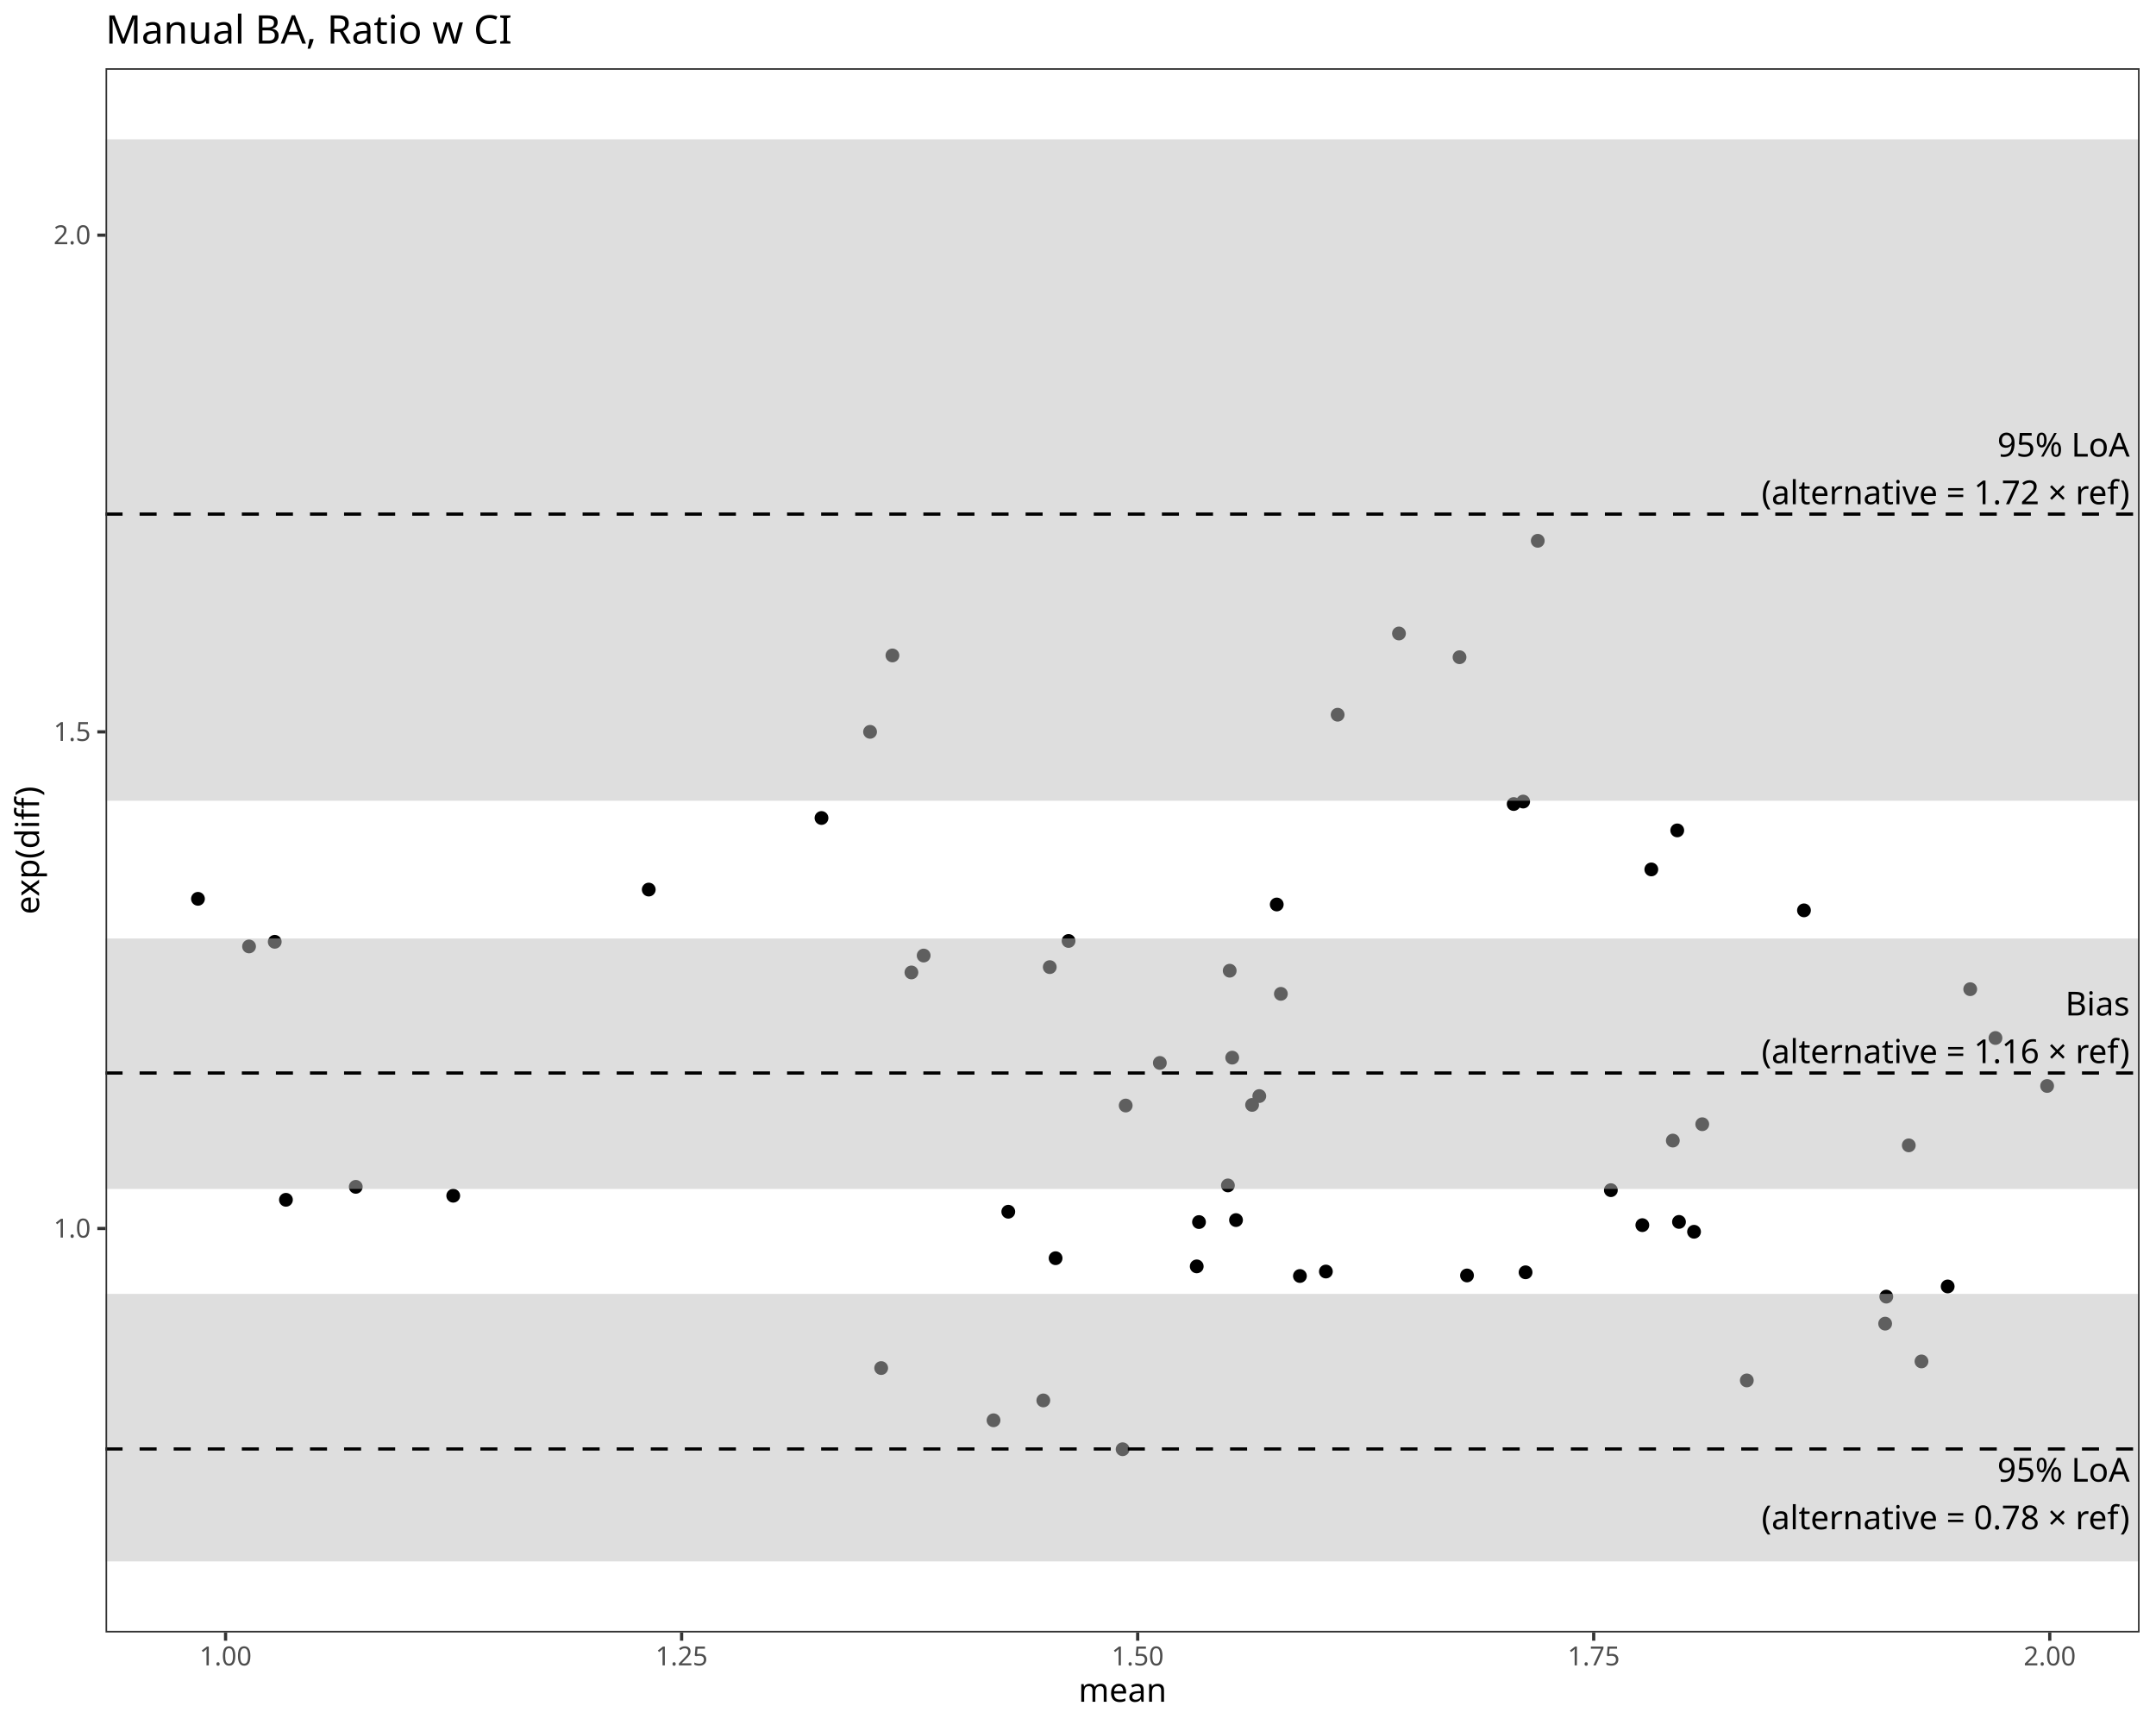
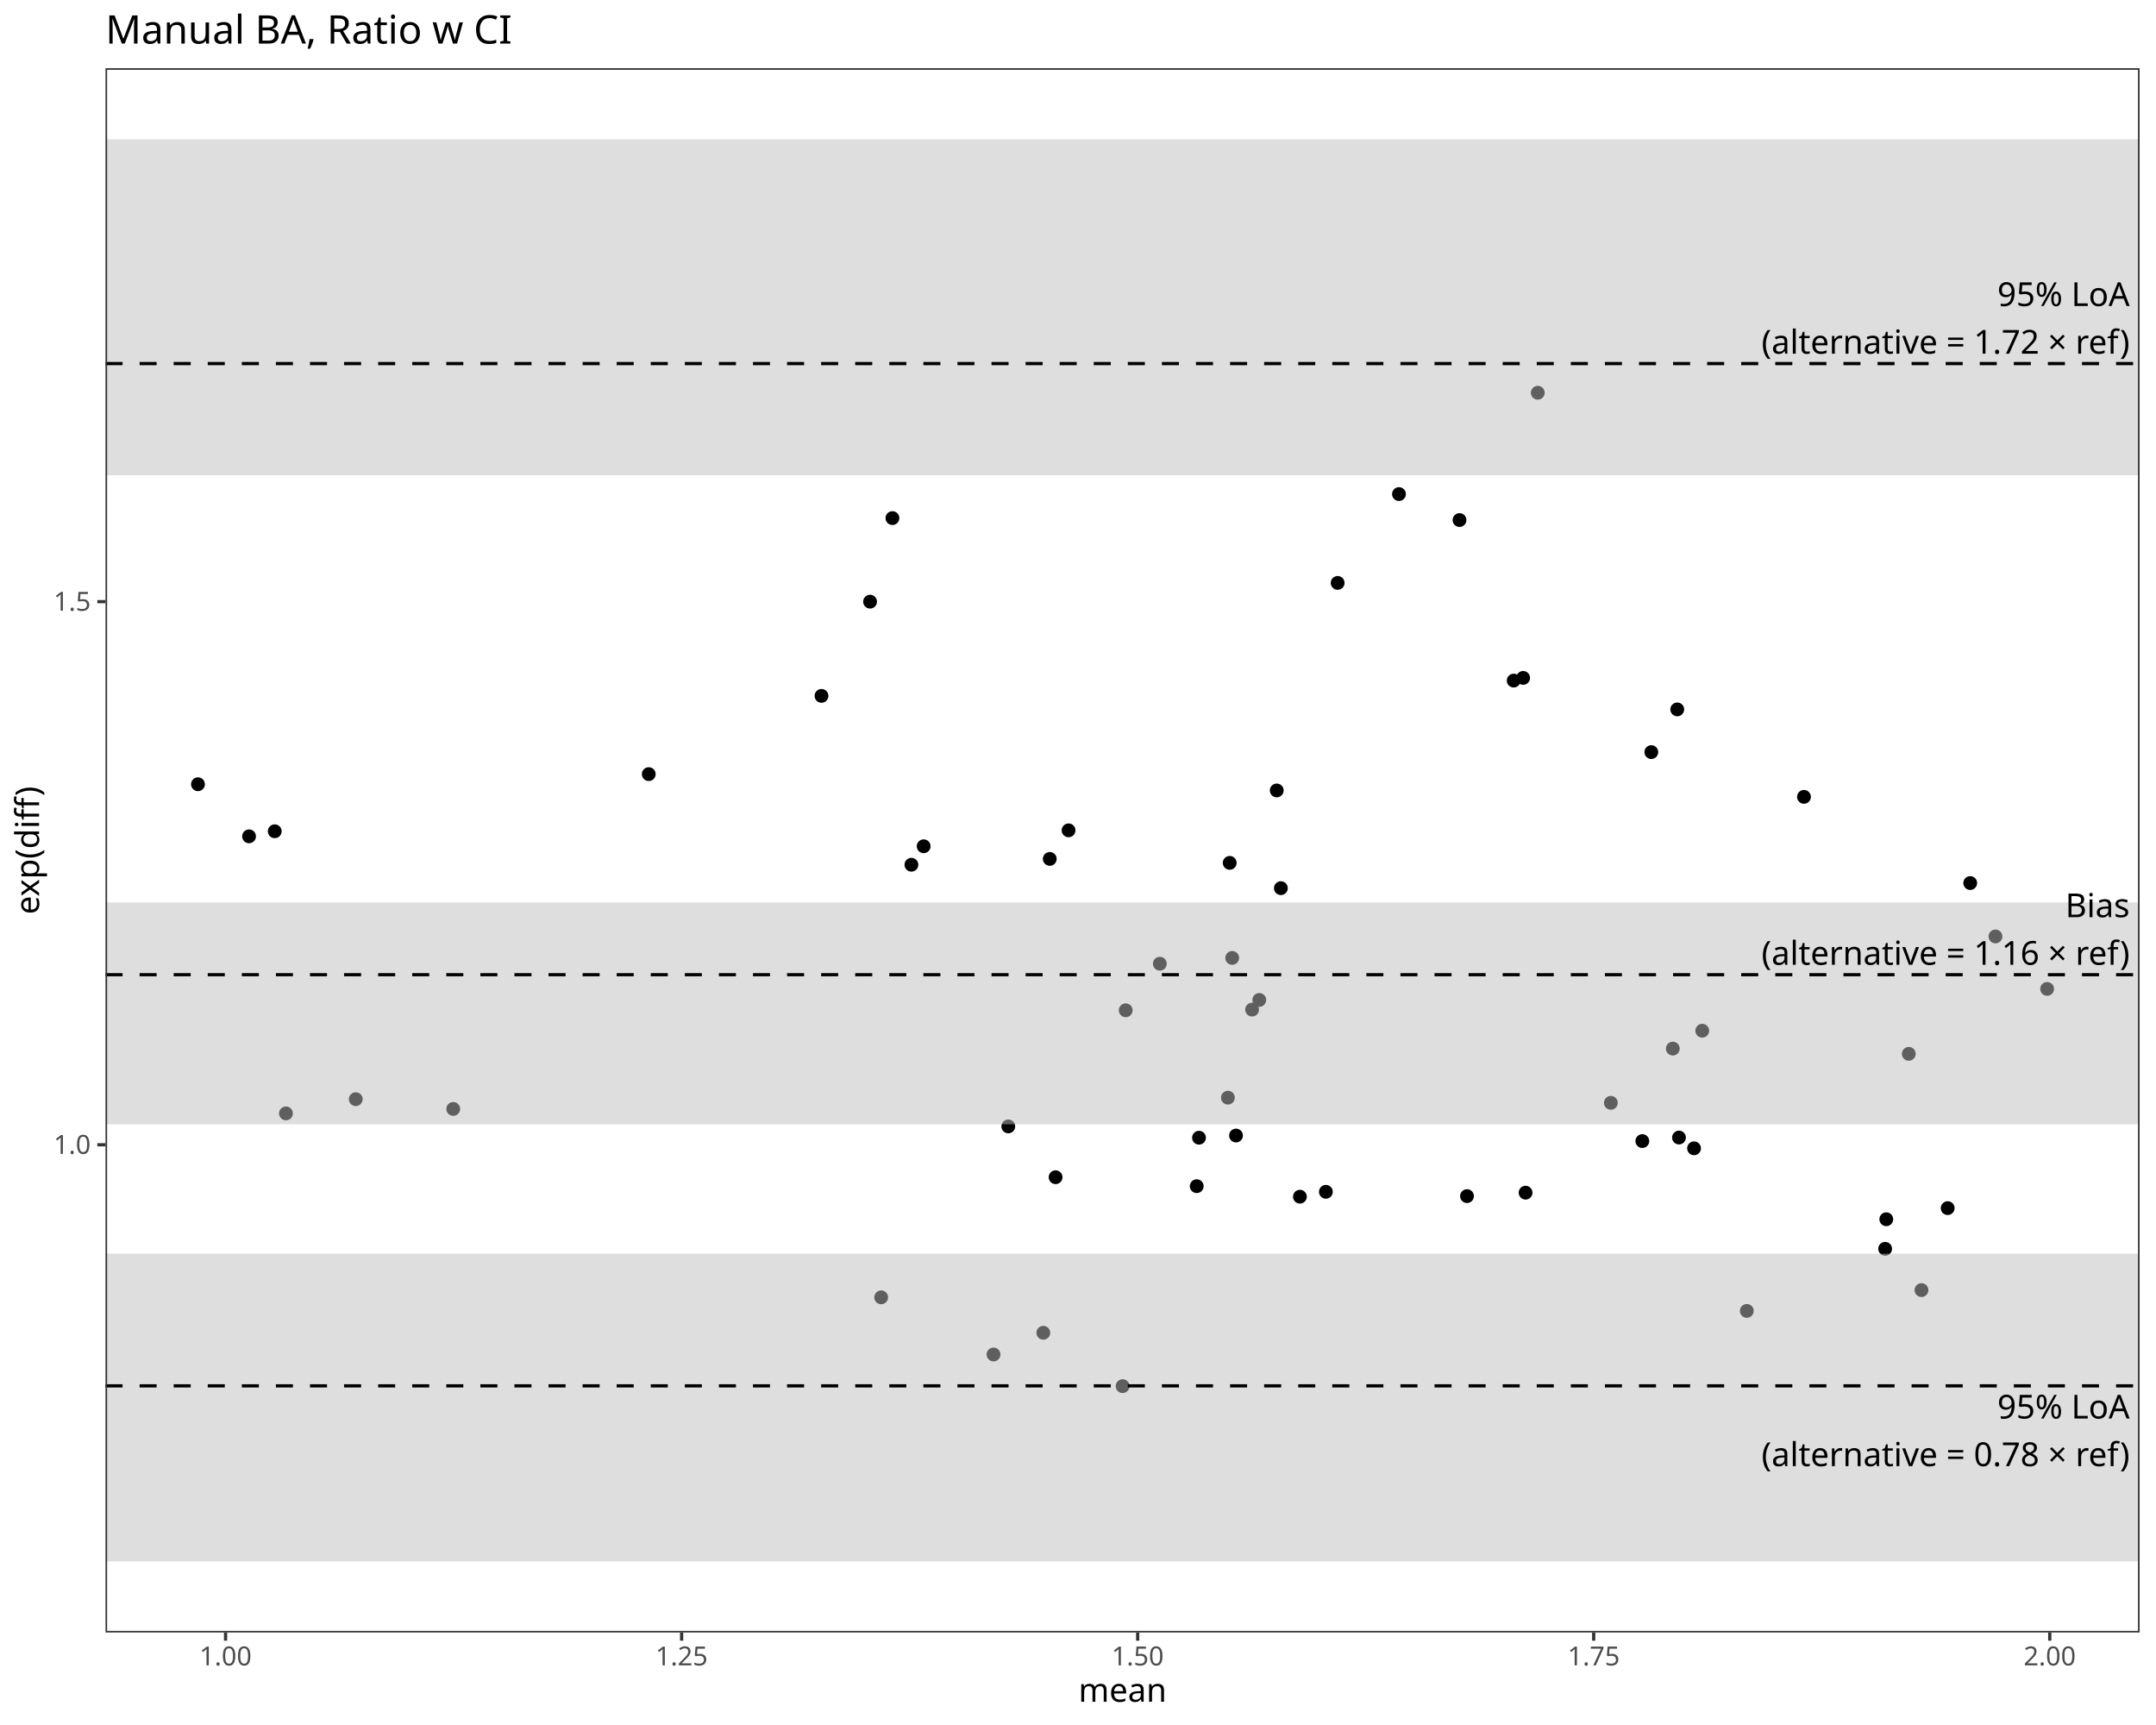
<svg xmlns="http://www.w3.org/2000/svg" class="svglite" data-engine-version="2.0" width="720.00pt" height="576.00pt" viewBox="0 0 720.00 576.00">
  <defs>
    <style type="text/css">
    .svglite line, .svglite polyline, .svglite polygon, .svglite path, .svglite rect, .svglite circle {
      fill: none;
      stroke: #000000;
      stroke-linecap: round;
      stroke-linejoin: round;
      stroke-miterlimit: 10.00;
    }
  </style>
  </defs>
  <rect width="100%" height="100%" style="stroke: none; fill: #FFFFFF;" />
  <defs>
    <clipPath id="cpMC4wMHw3MjAuMDB8MC4wMHw1NzYuMDA=">
      <rect x="0.00" y="0.00" width="720.00" height="576.00" />
    </clipPath>
  </defs>
  <g clip-path="url(#cpMC4wMHw3MjAuMDB8MC4wMHw1NzYuMDA=)">
    <rect x="0.00" y="0.00" width="720.00" height="576.00" style="stroke-width: 1.07; stroke: #FFFFFF; fill: #FFFFFF;" />
  </g>
  <defs>
    <clipPath id="cpMzUuMjR8NzE0LjUyfDIyLjc4fDU0NS4xMQ==">
      <rect x="35.24" y="22.78" width="679.28" height="522.33" />
    </clipPath>
  </defs>
  <g clip-path="url(#cpMzUuMjR8NzE0LjUyfDIyLjc4fDU0NS4xMQ==)">
    <rect x="35.24" y="22.78" width="679.28" height="522.33" style="stroke-width: 1.07; stroke: none; fill: #FFFFFF;" />
-     <circle cx="666.39" cy="346.60" r="1.95" style="stroke-width: 0.71; fill: #000000;" />
-     <circle cx="602.44" cy="303.98" r="1.95" style="stroke-width: 0.71; fill: #000000;" />
-     <circle cx="683.64" cy="362.62" r="1.95" style="stroke-width: 0.71; fill: #000000;" />
-     <circle cx="637.44" cy="382.45" r="1.95" style="stroke-width: 0.71; fill: #000000;" />
-     <circle cx="657.96" cy="330.30" r="1.95" style="stroke-width: 0.71; fill: #000000;" />
-     <circle cx="446.71" cy="238.65" r="1.95" style="stroke-width: 0.71; fill: #000000;" />
-     <circle cx="513.54" cy="180.58" r="1.95" style="stroke-width: 0.71; fill: #000000;" />
-     <circle cx="487.41" cy="219.45" r="1.95" style="stroke-width: 0.71; fill: #000000;" />
-     <circle cx="467.19" cy="211.53" r="1.95" style="stroke-width: 0.71; fill: #000000;" />
-     <circle cx="412.77" cy="407.40" r="1.95" style="stroke-width: 0.71; fill: #000000;" />
-     <circle cx="489.91" cy="425.89" r="1.95" style="stroke-width: 0.71; fill: #000000;" />
-     <circle cx="442.78" cy="424.58" r="1.95" style="stroke-width: 0.71; fill: #000000;" />
-     <circle cx="434.11" cy="426.07" r="1.95" style="stroke-width: 0.71; fill: #000000;" />
-     <circle cx="560.70" cy="408.01" r="1.95" style="stroke-width: 0.71; fill: #000000;" />
-     <circle cx="509.47" cy="424.84" r="1.95" style="stroke-width: 0.71; fill: #000000;" />
-     <circle cx="336.72" cy="404.61" r="1.95" style="stroke-width: 0.71; fill: #000000;" />
-     <circle cx="294.27" cy="456.81" r="1.95" style="stroke-width: 0.71; fill: #000000;" />
-     <circle cx="331.79" cy="474.25" r="1.95" style="stroke-width: 0.71; fill: #000000;" />
-     <circle cx="348.42" cy="467.62" r="1.95" style="stroke-width: 0.71; fill: #000000;" />
-     <circle cx="374.90" cy="483.92" r="1.95" style="stroke-width: 0.71; fill: #000000;" />
-     <circle cx="151.36" cy="399.27" r="1.95" style="stroke-width: 0.71; fill: #000000;" />
-     <circle cx="118.81" cy="396.30" r="1.95" style="stroke-width: 0.71; fill: #000000;" />
-     <circle cx="95.49" cy="400.63" r="1.95" style="stroke-width: 0.71; fill: #000000;" />
-     <circle cx="91.75" cy="314.48" r="1.95" style="stroke-width: 0.71; fill: #000000;" />
-     <circle cx="66.11" cy="300.13" r="1.95" style="stroke-width: 0.71; fill: #000000;" />
-     <circle cx="83.17" cy="316.03" r="1.95" style="stroke-width: 0.71; fill: #000000;" />
-     <circle cx="548.46" cy="409.09" r="1.95" style="stroke-width: 0.71; fill: #000000;" />
-     <circle cx="568.47" cy="375.39" r="1.95" style="stroke-width: 0.71; fill: #000000;" />
-     <circle cx="537.95" cy="397.41" r="1.95" style="stroke-width: 0.71; fill: #000000;" />
-     <circle cx="558.64" cy="380.85" r="1.95" style="stroke-width: 0.71; fill: #000000;" />
-     <circle cx="560.12" cy="277.28" r="1.95" style="stroke-width: 0.71; fill: #000000;" />
-     <circle cx="508.66" cy="267.65" r="1.95" style="stroke-width: 0.71; fill: #000000;" />
-     <circle cx="505.50" cy="268.47" r="1.95" style="stroke-width: 0.71; fill: #000000;" />
-     <circle cx="551.46" cy="290.31" r="1.95" style="stroke-width: 0.71; fill: #000000;" />
-     <circle cx="399.65" cy="422.86" r="1.95" style="stroke-width: 0.71; fill: #000000;" />
-     <circle cx="410.06" cy="395.82" r="1.95" style="stroke-width: 0.71; fill: #000000;" />
-     <circle cx="411.50" cy="353.16" r="1.95" style="stroke-width: 0.71; fill: #000000;" />
-     <circle cx="410.66" cy="324.13" r="1.95" style="stroke-width: 0.71; fill: #000000;" />
-     <circle cx="427.75" cy="331.86" r="1.95" style="stroke-width: 0.71; fill: #000000;" />
-     <circle cx="426.37" cy="302.02" r="1.95" style="stroke-width: 0.71; fill: #000000;" />
-     <circle cx="274.34" cy="273.14" r="1.95" style="stroke-width: 0.71; fill: #000000;" />
-     <circle cx="298.03" cy="218.86" r="1.95" style="stroke-width: 0.71; fill: #000000;" />
-     <circle cx="216.65" cy="297.04" r="1.95" style="stroke-width: 0.71; fill: #000000;" />
-     <circle cx="352.52" cy="420.13" r="1.95" style="stroke-width: 0.71; fill: #000000;" />
-     <circle cx="400.41" cy="408.06" r="1.95" style="stroke-width: 0.71; fill: #000000;" />
-     <circle cx="290.56" cy="244.37" r="1.95" style="stroke-width: 0.71; fill: #000000;" />
-     <circle cx="304.37" cy="324.71" r="1.95" style="stroke-width: 0.71; fill: #000000;" />
-     <circle cx="308.46" cy="319.07" r="1.95" style="stroke-width: 0.71; fill: #000000;" />
-     <circle cx="650.43" cy="429.56" r="1.95" style="stroke-width: 0.71; fill: #000000;" />
-     <circle cx="565.73" cy="411.30" r="1.95" style="stroke-width: 0.71; fill: #000000;" />
-     <circle cx="629.93" cy="432.96" r="1.95" style="stroke-width: 0.71; fill: #000000;" />
-     <circle cx="629.55" cy="441.98" r="1.95" style="stroke-width: 0.71; fill: #000000;" />
-     <circle cx="641.68" cy="454.59" r="1.95" style="stroke-width: 0.71; fill: #000000;" />
-     <circle cx="583.35" cy="460.94" r="1.95" style="stroke-width: 0.71; fill: #000000;" />
-     <circle cx="418.14" cy="368.94" r="1.95" style="stroke-width: 0.71; fill: #000000;" />
-     <circle cx="375.93" cy="369.15" r="1.95" style="stroke-width: 0.71; fill: #000000;" />
-     <circle cx="356.85" cy="314.20" r="1.95" style="stroke-width: 0.71; fill: #000000;" />
-     <circle cx="350.57" cy="322.93" r="1.95" style="stroke-width: 0.71; fill: #000000;" />
-     <circle cx="387.33" cy="354.93" r="1.95" style="stroke-width: 0.71; fill: #000000;" />
-     <circle cx="420.54" cy="365.99" r="1.95" style="stroke-width: 0.71; fill: #000000;" />
-     <rect x="35.24" y="313.37" width="679.28" height="83.62" style="stroke-width: 1.07; stroke: none; stroke-linecap: butt; stroke-linejoin: miter; fill: #BEBEBE; fill-opacity: 0.50;" />
-     <rect x="35.24" y="432.04" width="679.28" height="89.33" style="stroke-width: 1.07; stroke: none; stroke-linecap: butt; stroke-linejoin: miter; fill: #BEBEBE; fill-opacity: 0.50;" />
-     <rect x="35.24" y="46.53" width="679.28" height="220.84" style="stroke-width: 1.07; stroke: none; stroke-linecap: butt; stroke-linejoin: miter; fill: #BEBEBE; fill-opacity: 0.50;" />
-     <line x1="35.24" y1="358.29" x2="714.52" y2="358.29" style="stroke-width: 1.07; stroke-dasharray: 5.69,5.69; stroke-linecap: butt;" />
-     <line x1="35.24" y1="483.83" x2="714.52" y2="483.83" style="stroke-width: 1.07; stroke-dasharray: 5.69,5.69; stroke-linecap: butt;" />
-     <line x1="35.24" y1="171.67" x2="714.52" y2="171.67" style="stroke-width: 1.07; stroke-dasharray: 5.69,5.69; stroke-linecap: butt;" />
-     <polygon points="592.05,358.29 712.53,358.29 712.45,358.29 712.77,358.28 713.09,358.21 713.39,358.10 713.66,357.94 713.91,357.74 714.12,357.50 714.29,357.23 714.42,356.93 714.49,356.62 714.52,356.30 714.52,356.30 714.52,330.16 714.52,330.16 714.49,329.84 714.42,329.53 714.29,329.24 714.12,328.96 713.91,328.73 713.66,328.52 713.39,328.36 713.09,328.25 712.77,328.19 712.53,328.17 592.05,328.17 592.29,328.19 591.97,328.17 591.66,328.21 591.35,328.30 591.06,328.44 590.80,328.62 590.57,328.84 590.37,329.10 590.22,329.38 590.12,329.68 590.07,330.00 590.07,330.16 590.07,356.30 590.07,356.14 590.07,356.46 590.12,356.78 590.22,357.08 590.37,357.36 590.57,357.62 590.80,357.84 591.06,358.02 591.35,358.16 591.66,358.25 591.97,358.29 " style="stroke-width: nan; stroke: none; fill: none;" />
-     <text x="711.21" y="339.08" text-anchor="end" style="font-size: 11.04px; font-family: sans;" textLength="21.48px" lengthAdjust="spacingAndGlyphs">Bias</text>
-     <text x="711.21" y="354.98" text-anchor="end" style="font-size: 11.04px; font-family: sans;" textLength="117.83px" lengthAdjust="spacingAndGlyphs">(alternative = 1.16 × ref)</text>
-     <polygon points="592.05,513.95 712.53,513.95 712.45,513.95 712.77,513.94 713.09,513.87 713.39,513.76 713.66,513.60 713.91,513.40 714.12,513.16 714.29,512.89 714.42,512.59 714.49,512.28 714.52,511.96 714.52,511.96 714.52,485.82 714.52,485.82 714.49,485.50 714.42,485.19 714.29,484.90 714.12,484.63 713.91,484.39 713.66,484.19 713.39,484.03 713.09,483.91 712.77,483.85 712.53,483.83 592.05,483.83 592.29,483.85 591.97,483.83 591.66,483.87 591.35,483.96 591.06,484.10 590.80,484.28 590.57,484.50 590.37,484.76 590.22,485.04 590.12,485.34 590.07,485.66 590.07,485.82 590.07,511.96 590.07,511.80 590.07,512.12 590.12,512.44 590.22,512.74 590.37,513.03 590.57,513.28 590.80,513.50 591.06,513.69 591.35,513.82 591.66,513.91 591.97,513.95 " style="stroke-width: nan; stroke: none; fill: none;" />
-     <text x="711.21" y="494.74" text-anchor="end" style="font-size: 11.04px; font-family: sans;" textLength="44.81px" lengthAdjust="spacingAndGlyphs">95% LoA</text>
-     <text x="711.21" y="510.64" text-anchor="end" style="font-size: 11.04px; font-family: sans;" textLength="117.83px" lengthAdjust="spacingAndGlyphs">(alternative = 0.78 × ref)</text>
-     <polygon points="592.05,171.67 712.53,171.67 712.45,171.67 712.77,171.66 713.09,171.59 713.39,171.48 713.66,171.32 713.91,171.12 714.12,170.88 714.29,170.61 714.42,170.31 714.49,170.00 714.52,169.69 714.52,169.69 714.52,143.54 714.52,143.54 714.49,143.22 714.42,142.91 714.29,142.62 714.12,142.35 713.91,142.11 713.66,141.91 713.39,141.75 713.09,141.63 712.77,141.57 712.53,141.55 592.05,141.55 592.29,141.57 591.97,141.56 591.66,141.59 591.35,141.68 591.06,141.82 590.80,142.00 590.57,142.22 590.37,142.48 590.22,142.76 590.12,143.07 590.07,143.38 590.07,143.54 590.07,169.69 590.07,169.53 590.07,169.85 590.12,170.16 590.22,170.46 590.37,170.75 590.57,171.00 590.80,171.22 591.06,171.41 591.35,171.54 591.66,171.63 591.97,171.67 " style="stroke-width: nan; stroke: none; fill: none;" />
-     <text x="711.21" y="152.46" text-anchor="end" style="font-size: 11.04px; font-family: sans;" textLength="44.81px" lengthAdjust="spacingAndGlyphs">95% LoA</text>
-     <text x="711.21" y="168.36" text-anchor="end" style="font-size: 11.04px; font-family: sans;" textLength="117.83px" lengthAdjust="spacingAndGlyphs">(alternative = 1.72 × ref)</text>
+     <circle cx="666.39" cy="312.69" r="1.95" style="stroke-width: 0.71; fill: #000000;" />
+     <circle cx="602.44" cy="266.08" r="1.95" style="stroke-width: 0.71; fill: #000000;" />
+     <circle cx="683.64" cy="330.21" r="1.95" style="stroke-width: 0.71; fill: #000000;" />
+     <circle cx="637.44" cy="351.89" r="1.95" style="stroke-width: 0.71; fill: #000000;" />
+     <circle cx="657.96" cy="294.86" r="1.95" style="stroke-width: 0.71; fill: #000000;" />
+     <circle cx="446.71" cy="194.64" r="1.95" style="stroke-width: 0.71; fill: #000000;" />
+     <circle cx="513.54" cy="131.15" r="1.95" style="stroke-width: 0.71; fill: #000000;" />
+     <circle cx="487.41" cy="173.65" r="1.95" style="stroke-width: 0.71; fill: #000000;" />
+     <circle cx="467.19" cy="164.98" r="1.95" style="stroke-width: 0.71; fill: #000000;" />
+     <circle cx="412.77" cy="379.17" r="1.95" style="stroke-width: 0.71; fill: #000000;" />
+     <circle cx="489.91" cy="399.40" r="1.95" style="stroke-width: 0.71; fill: #000000;" />
+     <circle cx="442.78" cy="397.96" r="1.95" style="stroke-width: 0.71; fill: #000000;" />
+     <circle cx="434.11" cy="399.59" r="1.95" style="stroke-width: 0.71; fill: #000000;" />
+     <circle cx="560.70" cy="379.84" r="1.95" style="stroke-width: 0.71; fill: #000000;" />
+     <circle cx="509.47" cy="398.25" r="1.95" style="stroke-width: 0.71; fill: #000000;" />
+     <circle cx="336.72" cy="376.12" r="1.95" style="stroke-width: 0.71; fill: #000000;" />
+     <circle cx="294.27" cy="433.20" r="1.95" style="stroke-width: 0.71; fill: #000000;" />
+     <circle cx="331.79" cy="452.28" r="1.95" style="stroke-width: 0.71; fill: #000000;" />
+     <circle cx="348.42" cy="445.03" r="1.95" style="stroke-width: 0.71; fill: #000000;" />
+     <circle cx="374.90" cy="462.85" r="1.95" style="stroke-width: 0.71; fill: #000000;" />
+     <circle cx="151.36" cy="370.28" r="1.95" style="stroke-width: 0.71; fill: #000000;" />
+     <circle cx="118.81" cy="367.03" r="1.95" style="stroke-width: 0.71; fill: #000000;" />
+     <circle cx="95.49" cy="371.78" r="1.95" style="stroke-width: 0.71; fill: #000000;" />
+     <circle cx="91.75" cy="277.57" r="1.95" style="stroke-width: 0.71; fill: #000000;" />
+     <circle cx="66.11" cy="261.87" r="1.95" style="stroke-width: 0.71; fill: #000000;" />
+     <circle cx="83.17" cy="279.26" r="1.95" style="stroke-width: 0.71; fill: #000000;" />
+     <circle cx="548.46" cy="381.02" r="1.95" style="stroke-width: 0.71; fill: #000000;" />
+     <circle cx="568.47" cy="344.17" r="1.95" style="stroke-width: 0.71; fill: #000000;" />
+     <circle cx="537.95" cy="368.25" r="1.95" style="stroke-width: 0.71; fill: #000000;" />
+     <circle cx="558.64" cy="350.14" r="1.95" style="stroke-width: 0.71; fill: #000000;" />
+     <circle cx="560.12" cy="236.88" r="1.95" style="stroke-width: 0.71; fill: #000000;" />
+     <circle cx="508.66" cy="226.36" r="1.95" style="stroke-width: 0.71; fill: #000000;" />
+     <circle cx="505.50" cy="227.26" r="1.95" style="stroke-width: 0.71; fill: #000000;" />
+     <circle cx="551.46" cy="251.14" r="1.95" style="stroke-width: 0.71; fill: #000000;" />
+     <circle cx="399.65" cy="396.08" r="1.95" style="stroke-width: 0.71; fill: #000000;" />
+     <circle cx="410.06" cy="366.52" r="1.95" style="stroke-width: 0.71; fill: #000000;" />
+     <circle cx="411.50" cy="319.86" r="1.95" style="stroke-width: 0.71; fill: #000000;" />
+     <circle cx="410.66" cy="288.12" r="1.95" style="stroke-width: 0.71; fill: #000000;" />
+     <circle cx="427.75" cy="296.57" r="1.95" style="stroke-width: 0.71; fill: #000000;" />
+     <circle cx="426.37" cy="263.94" r="1.95" style="stroke-width: 0.71; fill: #000000;" />
+     <circle cx="274.34" cy="232.36" r="1.95" style="stroke-width: 0.71; fill: #000000;" />
+     <circle cx="298.03" cy="173.00" r="1.95" style="stroke-width: 0.71; fill: #000000;" />
+     <circle cx="216.65" cy="258.49" r="1.95" style="stroke-width: 0.71; fill: #000000;" />
+     <circle cx="352.52" cy="393.09" r="1.95" style="stroke-width: 0.71; fill: #000000;" />
+     <circle cx="400.41" cy="379.90" r="1.95" style="stroke-width: 0.71; fill: #000000;" />
+     <circle cx="290.56" cy="200.90" r="1.95" style="stroke-width: 0.71; fill: #000000;" />
+     <circle cx="304.37" cy="288.75" r="1.95" style="stroke-width: 0.71; fill: #000000;" />
+     <circle cx="308.46" cy="282.58" r="1.95" style="stroke-width: 0.71; fill: #000000;" />
+     <circle cx="650.43" cy="403.41" r="1.95" style="stroke-width: 0.71; fill: #000000;" />
+     <circle cx="565.73" cy="383.44" r="1.95" style="stroke-width: 0.71; fill: #000000;" />
+     <circle cx="629.93" cy="407.12" r="1.95" style="stroke-width: 0.71; fill: #000000;" />
+     <circle cx="629.55" cy="416.99" r="1.95" style="stroke-width: 0.71; fill: #000000;" />
+     <circle cx="641.68" cy="430.78" r="1.95" style="stroke-width: 0.71; fill: #000000;" />
+     <circle cx="583.35" cy="437.73" r="1.95" style="stroke-width: 0.71; fill: #000000;" />
+     <circle cx="418.14" cy="337.12" r="1.95" style="stroke-width: 0.71; fill: #000000;" />
+     <circle cx="375.93" cy="337.35" r="1.95" style="stroke-width: 0.71; fill: #000000;" />
+     <circle cx="356.85" cy="277.26" r="1.95" style="stroke-width: 0.71; fill: #000000;" />
+     <circle cx="350.57" cy="286.80" r="1.95" style="stroke-width: 0.71; fill: #000000;" />
+     <circle cx="387.33" cy="321.80" r="1.95" style="stroke-width: 0.71; fill: #000000;" />
+     <circle cx="420.54" cy="333.89" r="1.95" style="stroke-width: 0.71; fill: #000000;" />
+     <rect x="35.24" y="301.32" width="679.28" height="74.10" style="stroke-width: 1.07; stroke: none; stroke-linecap: butt; stroke-linejoin: miter; fill: #BEBEBE; fill-opacity: 0.50;" />
+     <rect x="35.24" y="418.62" width="679.28" height="102.75" style="stroke-width: 1.07; stroke: none; stroke-linecap: butt; stroke-linejoin: miter; fill: #BEBEBE; fill-opacity: 0.50;" />
+     <rect x="35.24" y="46.53" width="679.28" height="112.17" style="stroke-width: 1.07; stroke: none; stroke-linecap: butt; stroke-linejoin: miter; fill: #BEBEBE; fill-opacity: 0.50;" />
+     <line x1="35.24" y1="325.47" x2="714.52" y2="325.47" style="stroke-width: 1.07; stroke-dasharray: 5.69,5.69; stroke-linecap: butt;" />
+     <line x1="35.24" y1="462.76" x2="714.52" y2="462.76" style="stroke-width: 1.07; stroke-dasharray: 5.69,5.69; stroke-linecap: butt;" />
+     <line x1="35.24" y1="121.40" x2="714.52" y2="121.40" style="stroke-width: 1.07; stroke-dasharray: 5.69,5.69; stroke-linecap: butt;" />
+     <polygon points="592.05,325.47 712.53,325.47 712.45,325.47 712.77,325.46 713.09,325.39 713.39,325.28 713.66,325.12 713.91,324.92 714.12,324.68 714.29,324.41 714.42,324.11 714.49,323.80 714.52,323.49 714.52,323.49 714.52,297.34 714.52,297.34 714.49,297.02 714.42,296.71 714.29,296.42 714.12,296.15 713.91,295.91 713.66,295.71 713.39,295.55 713.09,295.43 712.77,295.37 712.53,295.35 592.05,295.35 592.29,295.37 591.97,295.36 591.66,295.39 591.35,295.48 591.06,295.62 590.80,295.80 590.57,296.02 590.37,296.28 590.22,296.56 590.12,296.87 590.07,297.18 590.07,297.34 590.07,323.49 590.07,323.33 590.07,323.65 590.12,323.96 590.22,324.26 590.37,324.55 590.57,324.80 590.80,325.02 591.06,325.21 591.35,325.34 591.66,325.43 591.97,325.47 " style="stroke-width: nan; stroke: none; fill: none;" />
+     <text x="711.21" y="306.26" text-anchor="end" style="font-size: 11.04px; font-family: sans;" textLength="21.48px" lengthAdjust="spacingAndGlyphs">Bias</text>
+     <text x="711.21" y="322.16" text-anchor="end" style="font-size: 11.04px; font-family: sans;" textLength="117.83px" lengthAdjust="spacingAndGlyphs">(alternative = 1.16 × ref)</text>
+     <polygon points="592.05,492.88 712.53,492.88 712.45,492.88 712.77,492.86 713.09,492.80 713.39,492.68 713.66,492.53 713.91,492.32 714.12,492.08 714.29,491.81 714.42,491.52 714.49,491.21 714.52,490.89 714.52,490.89 714.52,464.75 714.52,464.75 714.49,464.43 714.42,464.12 714.29,463.82 714.12,463.55 713.91,463.31 713.66,463.11 713.39,462.95 713.09,462.84 712.77,462.77 712.53,462.76 592.05,462.76 592.29,462.77 591.97,462.76 591.66,462.80 591.35,462.89 591.06,463.02 590.80,463.21 590.57,463.43 590.37,463.68 590.22,463.97 590.12,464.27 590.07,464.59 590.07,464.75 590.07,490.89 590.07,490.73 590.07,491.05 590.12,491.37 590.22,491.67 590.37,491.95 590.57,492.21 590.80,492.43 591.06,492.61 591.35,492.75 591.66,492.84 591.97,492.88 " style="stroke-width: nan; stroke: none; fill: none;" />
+     <text x="711.21" y="473.67" text-anchor="end" style="font-size: 11.04px; font-family: sans;" textLength="44.81px" lengthAdjust="spacingAndGlyphs">95% LoA</text>
+     <text x="711.21" y="489.56" text-anchor="end" style="font-size: 11.04px; font-family: sans;" textLength="117.83px" lengthAdjust="spacingAndGlyphs">(alternative = 0.78 × ref)</text>
+     <polygon points="592.05,121.40 712.53,121.40 712.45,121.40 712.77,121.39 713.09,121.32 713.39,121.21 713.66,121.05 713.91,120.85 714.12,120.61 714.29,120.34 714.42,120.04 714.49,119.73 714.52,119.41 714.52,119.41 714.52,93.27 714.52,93.27 714.49,92.95 714.42,92.64 714.29,92.35 714.12,92.08 713.91,91.84 713.66,91.63 713.39,91.47 713.09,91.36 712.77,91.30 712.53,91.28 592.05,91.28 592.29,91.30 591.97,91.28 591.66,91.32 591.35,91.41 591.06,91.55 590.80,91.73 590.57,91.95 590.37,92.21 590.22,92.49 590.12,92.79 590.07,93.11 590.07,93.27 590.07,119.41 590.07,119.25 590.07,119.57 590.12,119.89 590.22,120.19 590.37,120.48 590.57,120.73 590.80,120.95 591.06,121.13 591.35,121.27 591.66,121.36 591.97,121.40 " style="stroke-width: nan; stroke: none; fill: none;" />
+     <text x="711.21" y="102.19" text-anchor="end" style="font-size: 11.04px; font-family: sans;" textLength="44.81px" lengthAdjust="spacingAndGlyphs">95% LoA</text>
+     <text x="711.21" y="118.09" text-anchor="end" style="font-size: 11.04px; font-family: sans;" textLength="117.83px" lengthAdjust="spacingAndGlyphs">(alternative = 1.72 × ref)</text>
    <rect x="35.24" y="22.78" width="679.28" height="522.33" style="stroke-width: 1.07; stroke: #333333;" />
  </g>
  <g clip-path="url(#cpMC4wMHw3MjAuMDB8MC4wMHw1NzYuMDA=)">
-     <text x="30.31" y="413.24" text-anchor="end" style="font-size: 8.80px; fill: #4D4D4D; font-family: sans;" textLength="12.23px" lengthAdjust="spacingAndGlyphs">1.0</text>
-     <text x="30.31" y="247.40" text-anchor="end" style="font-size: 8.80px; fill: #4D4D4D; font-family: sans;" textLength="12.23px" lengthAdjust="spacingAndGlyphs">1.5</text>
-     <text x="30.31" y="81.55" text-anchor="end" style="font-size: 8.80px; fill: #4D4D4D; font-family: sans;" textLength="12.23px" lengthAdjust="spacingAndGlyphs">2.0</text>
-     <polyline points="32.50,410.21 35.24,410.21 " style="stroke-width: 1.07; stroke: #333333; stroke-linecap: butt;" />
-     <polyline points="32.50,244.37 35.24,244.37 " style="stroke-width: 1.07; stroke: #333333; stroke-linecap: butt;" />
-     <polyline points="32.50,78.53 35.24,78.53 " style="stroke-width: 1.07; stroke: #333333; stroke-linecap: butt;" />
+     <text x="30.31" y="385.28" text-anchor="end" style="font-size: 8.80px; fill: #4D4D4D; font-family: sans;" textLength="12.23px" lengthAdjust="spacingAndGlyphs">1.0</text>
+     <text x="30.31" y="203.93" text-anchor="end" style="font-size: 8.80px; fill: #4D4D4D; font-family: sans;" textLength="12.23px" lengthAdjust="spacingAndGlyphs">1.5</text>
+     <polyline points="32.50,382.25 35.24,382.25 " style="stroke-width: 1.07; stroke: #333333; stroke-linecap: butt;" />
+     <polyline points="32.50,200.90 35.24,200.90 " style="stroke-width: 1.07; stroke: #333333; stroke-linecap: butt;" />
    <polyline points="75.33,547.85 75.33,545.11 " style="stroke-width: 1.07; stroke: #333333; stroke-linecap: butt;" />
    <polyline points="227.63,547.85 227.63,545.11 " style="stroke-width: 1.07; stroke: #333333; stroke-linecap: butt;" />
    <polyline points="379.93,547.85 379.93,545.11 " style="stroke-width: 1.07; stroke: #333333; stroke-linecap: butt;" />
    <polyline points="532.22,547.85 532.22,545.11 " style="stroke-width: 1.07; stroke: #333333; stroke-linecap: butt;" />
    <polyline points="684.52,547.85 684.52,545.11 " style="stroke-width: 1.07; stroke: #333333; stroke-linecap: butt;" />
    <text x="75.33" y="556.10" text-anchor="middle" style="font-size: 8.80px; fill: #4D4D4D; font-family: sans;" textLength="17.13px" lengthAdjust="spacingAndGlyphs">1.00</text>
    <text x="227.63" y="556.10" text-anchor="middle" style="font-size: 8.80px; fill: #4D4D4D; font-family: sans;" textLength="17.13px" lengthAdjust="spacingAndGlyphs">1.25</text>
    <text x="379.93" y="556.10" text-anchor="middle" style="font-size: 8.80px; fill: #4D4D4D; font-family: sans;" textLength="17.13px" lengthAdjust="spacingAndGlyphs">1.50</text>
    <text x="532.22" y="556.10" text-anchor="middle" style="font-size: 8.80px; fill: #4D4D4D; font-family: sans;" textLength="17.13px" lengthAdjust="spacingAndGlyphs">1.75</text>
    <text x="684.52" y="556.10" text-anchor="middle" style="font-size: 8.80px; fill: #4D4D4D; font-family: sans;" textLength="17.13px" lengthAdjust="spacingAndGlyphs">2.00</text>
    <text x="374.88" y="568.24" text-anchor="middle" style="font-size: 11.00px; font-family: sans;" textLength="27.52px" lengthAdjust="spacingAndGlyphs">mean</text>
    <text transform="translate(13.05,283.95) rotate(-90)" text-anchor="middle" style="font-size: 11.00px; font-family: sans;" textLength="39.74px" lengthAdjust="spacingAndGlyphs">exp(diff)</text>
    <text x="35.24" y="14.56" style="font-size: 13.20px; font-family: sans;" textLength="132.80px" lengthAdjust="spacingAndGlyphs">Manual BA, Ratio w CI</text>
  </g>
</svg>
